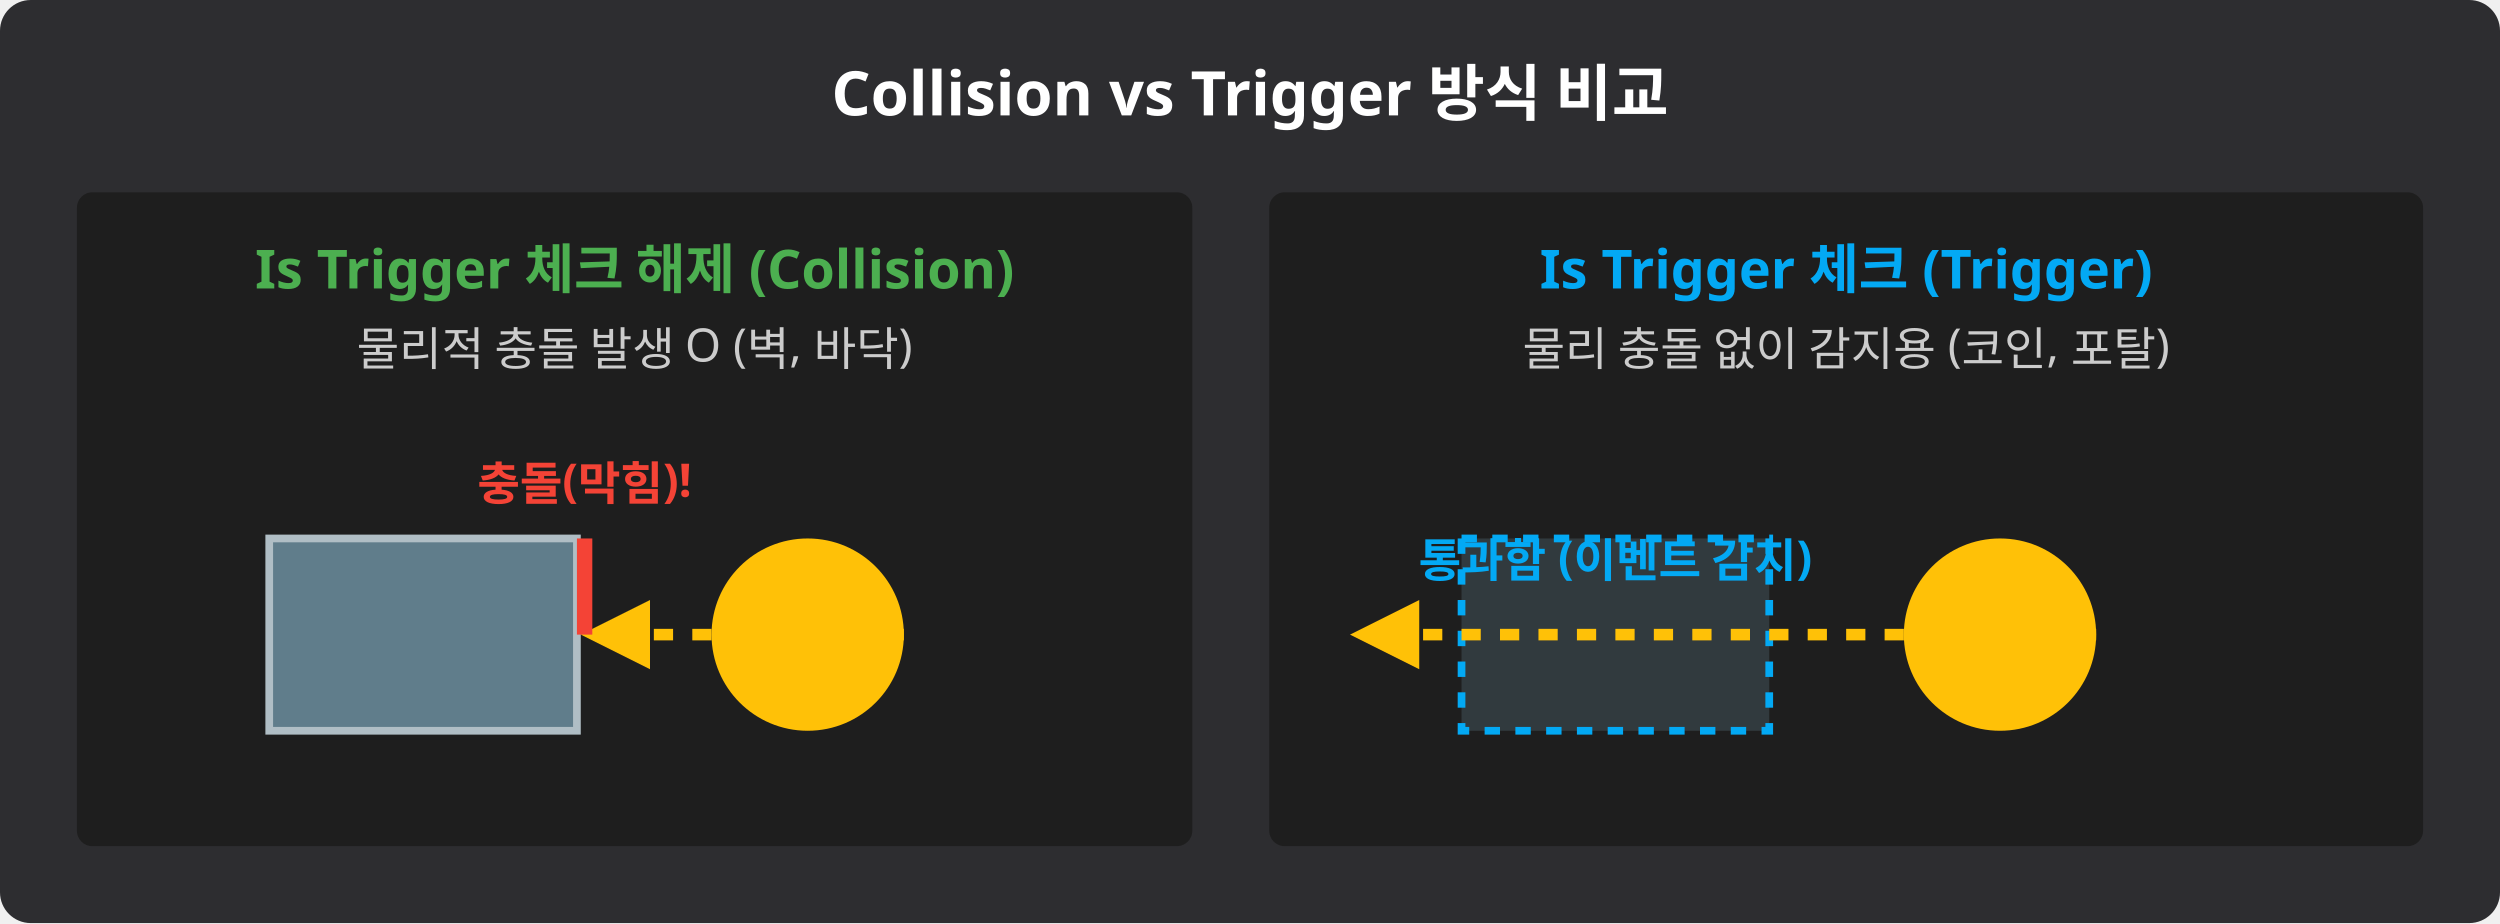
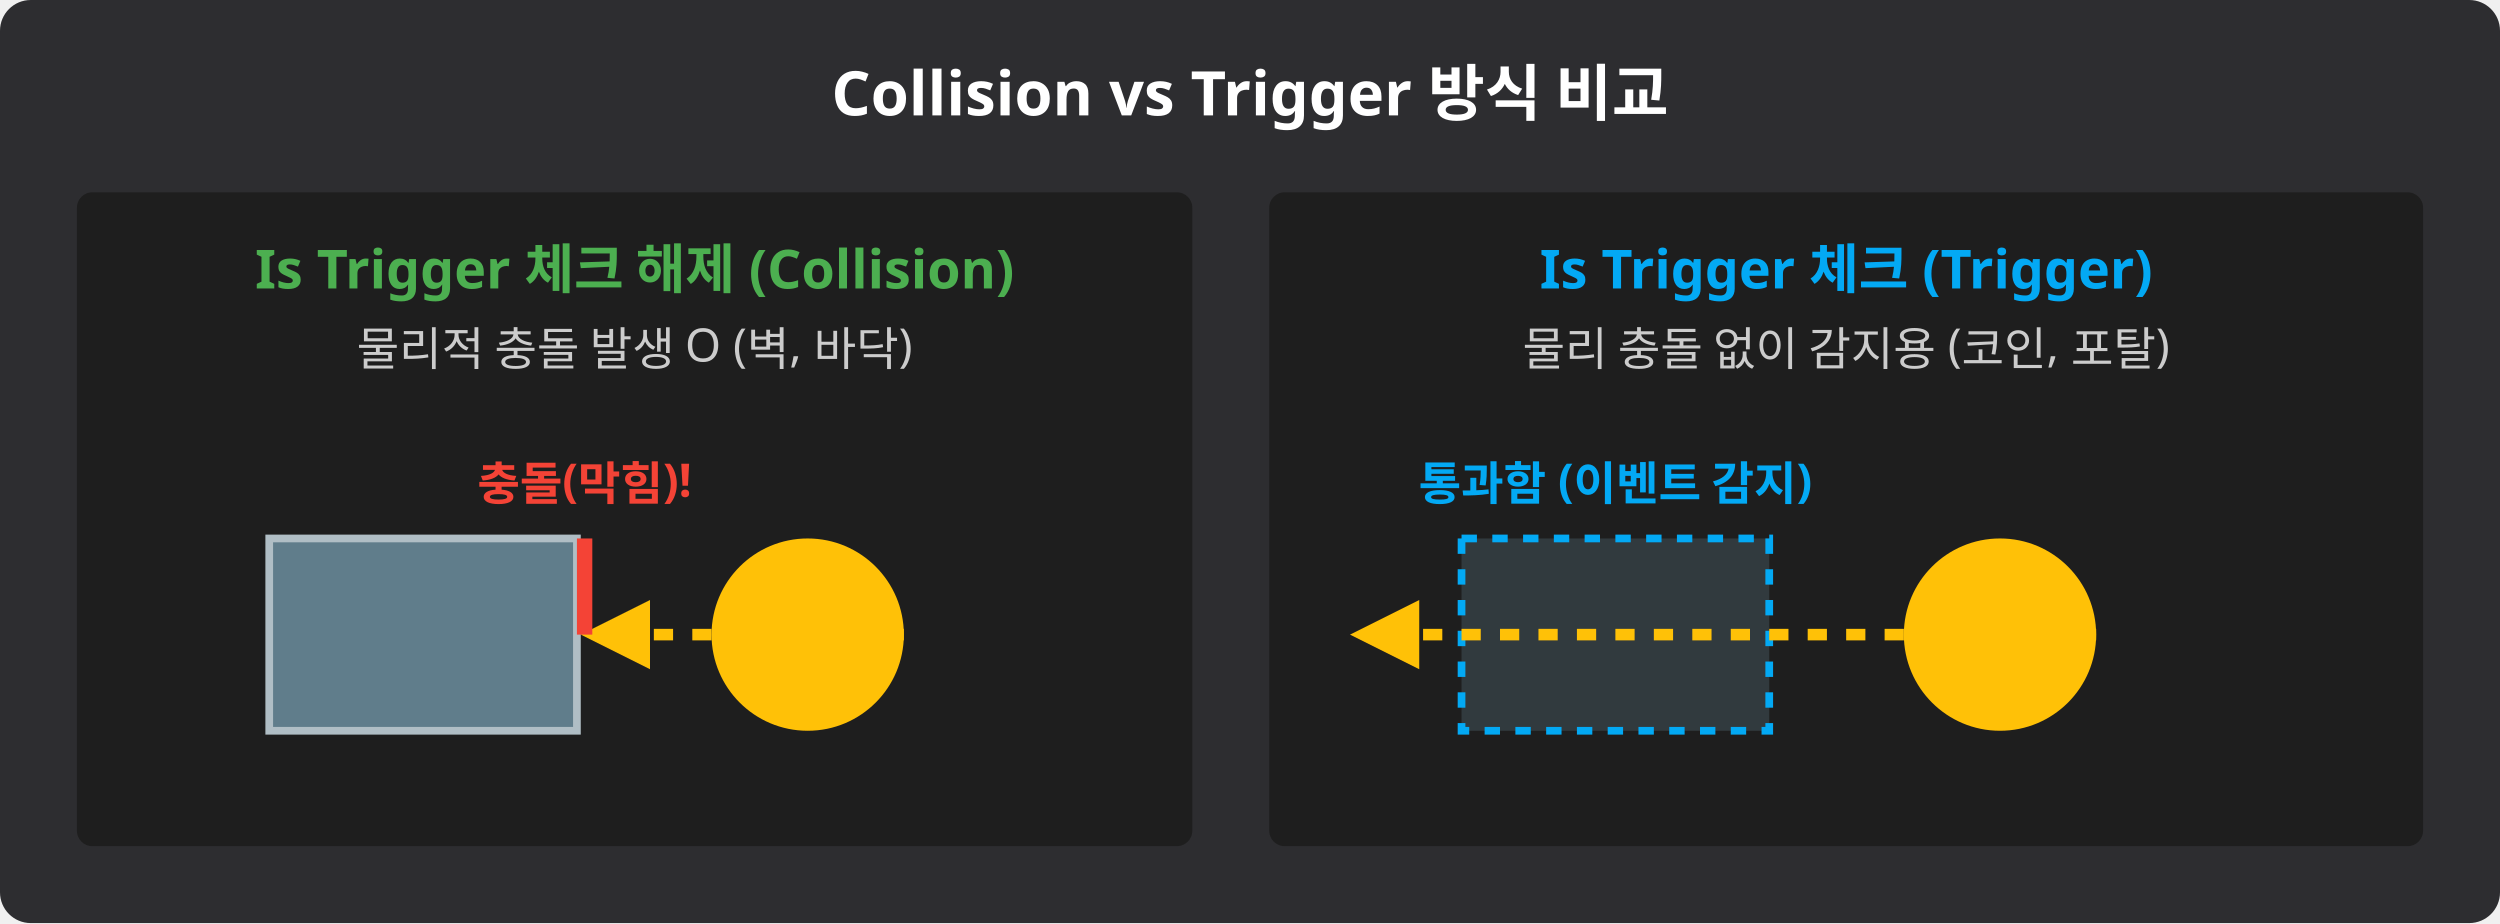
- <svg xmlns="http://www.w3.org/2000/svg" width="650" height="240">
-   <rect width="650" height="240" fill="#2D2D30" rx="8" />
-   <text x="325" y="30" fill="#FFFFFF" font-family="sans-serif" font-size="16" font-weight="bold" text-anchor="middle">Collision vs Trigger 방식 비교</text>
-   <rect x="20" y="50" width="290" height="170" fill="#1E1E1E" rx="4" />
-   <text x="165" y="75" fill="#4CAF50" font-family="sans-serif" font-size="14" font-weight="bold" text-anchor="middle">Is Trigger 체크 해제 (Collision)</text>
-   <text x="165" y="95" fill="#CCCCCC" font-family="sans-serif" font-size="12" text-anchor="middle">물리적 충돌 발생 O (벽, 바닥)</text>
-   <rect x="70" y="140" width="80" height="50" fill="#607D8B" stroke="#B0BEC5" stroke-width="2" />
-   <circle cx="210" cy="165" r="25" fill="#FFC107" />
-   <path d="M 235 165 L 160 165" stroke="#FFC107" stroke-width="3" fill="none" marker-end="url(#arrow-yellow)" stroke-dasharray="5,5" />
-   <path d="M 152 165 L 152 140" stroke="#F44336" stroke-width="4" fill="none" />
-   <text x="152" y="130" fill="#F44336" font-family="sans-serif" font-size="12" font-weight="bold" text-anchor="middle">충돌(막힘)!</text>
-   <defs>
+ <svg xmlns="http://www.w3.org/2000/svg" width="650" height="240" version="1.1" id="svg8">
+   <rect width="650" height="240" fill="#2D2D30" rx="8" id="rect1" />
+   <text x="325" y="30" fill="#FFFFFF" font-family="sans-serif" font-size="16" font-weight="bold" text-anchor="middle" id="text1">Collision vs Trigger 방식 비교</text>
+   <rect x="20" y="50" width="290" height="170" fill="#1E1E1E" rx="4" id="rect2" />
+   <text x="165" y="75" fill="#4CAF50" font-family="sans-serif" font-size="14" font-weight="bold" text-anchor="middle" id="text2">Is Trigger 체크 해제 (Collision)</text>
+   <text x="165" y="95" fill="#CCCCCC" font-family="sans-serif" font-size="12" text-anchor="middle" id="text3">물리적 충돌 발생 O (벽, 바닥)</text>
+   <rect x="70" y="140" width="80" height="50" fill="#607D8B" stroke="#B0BEC5" stroke-width="2" id="rect3" />
+   <circle cx="210" cy="165" r="25" fill="#FFC107" id="circle3" />
+   <path d="M 235 165 L 160 165" stroke="#FFC107" stroke-width="3" fill="none" marker-end="url(#arrow-yellow)" stroke-dasharray="5,5" id="path3" />
+   <path d="M 152 165 L 152 140" stroke="#F44336" stroke-width="4" fill="none" id="path4" />
+   <text x="152" y="130" fill="#F44336" font-family="sans-serif" font-size="12" font-weight="bold" text-anchor="middle" id="text4">충돌(막힘)!</text>
+   <defs id="defs6">
    <marker id="arrow-yellow" viewBox="0 0 10 10" refX="5" refY="5" markerWidth="6" markerHeight="6" orient="auto-start-reverse">
-       <path d="M 0 0 L 10 5 L 0 10 z" fill="#FFC107" />
+       <path d="M 0 0 L 10 5 L 0 10 z" fill="#FFC107" id="path5" />
    </marker>
    <marker id="arrow-blue" viewBox="0 0 10 10" refX="5" refY="5" markerWidth="6" markerHeight="6" orient="auto-start-reverse">
-       <path d="M 0 0 L 10 5 L 0 10 z" fill="#03A9F4" />
+       <path d="M 0 0 L 10 5 L 0 10 z" fill="#03A9F4" id="path6" />
    </marker>
  </defs>
-   <rect x="330" y="50" width="300" height="170" fill="#1E1E1E" rx="4" />
-   <text x="480" y="75" fill="#03A9F4" font-family="sans-serif" font-size="14" font-weight="bold" text-anchor="middle">Is Trigger 체크 (Trigger)</text>
-   <text x="480" y="95" fill="#CCCCCC" font-family="sans-serif" font-size="12" text-anchor="middle">물리 충돌 없이 감지용 (코인, 포탈)</text>
-   <rect x="380" y="140" width="80" height="50" fill="rgba(96, 125, 139, 0.3)" stroke="#03A9F4" stroke-width="2" stroke-dasharray="4,4" />
-   <circle cx="520" cy="165" r="25" fill="#FFC107" />
-   <path d="M 545 165 L 360 165" stroke="#FFC107" stroke-width="3" fill="none" marker-end="url(#arrow-yellow)" stroke-dasharray="5,5" />
-   <text x="420" y="150" fill="#03A9F4" font-family="sans-serif" font-size="12" font-weight="bold" text-anchor="middle">통과함 (이벤트 감지)</text>
+   <rect x="330" y="50" width="300" height="170" fill="#1E1E1E" rx="4" id="rect6" />
+   <text x="480" y="75" fill="#03A9F4" font-family="sans-serif" font-size="14" font-weight="bold" text-anchor="middle" id="text6">Is Trigger 체크 (Trigger)</text>
+   <text x="480" y="95" fill="#CCCCCC" font-family="sans-serif" font-size="12" text-anchor="middle" id="text7">물리 충돌 없이 감지용 (코인, 포탈)</text>
+   <rect x="380" y="140" width="80" height="50" fill="rgba(96, 125, 139, 0.3)" stroke="#03A9F4" stroke-width="2" stroke-dasharray="4,4" id="rect7" />
+   <circle cx="520" cy="165" r="25" fill="#FFC107" id="circle7" />
+   <path d="M 545 165 L 360 165" stroke="#FFC107" stroke-width="3" fill="none" marker-end="url(#arrow-yellow)" stroke-dasharray="5,5" id="path7" />
+   <text x="420" y="130" fill="#03a9f4" font-family="sans-serif" font-size="12px" font-weight="bold" text-anchor="middle" id="text8">통과함 (이벤트 감지)</text>
</svg>
